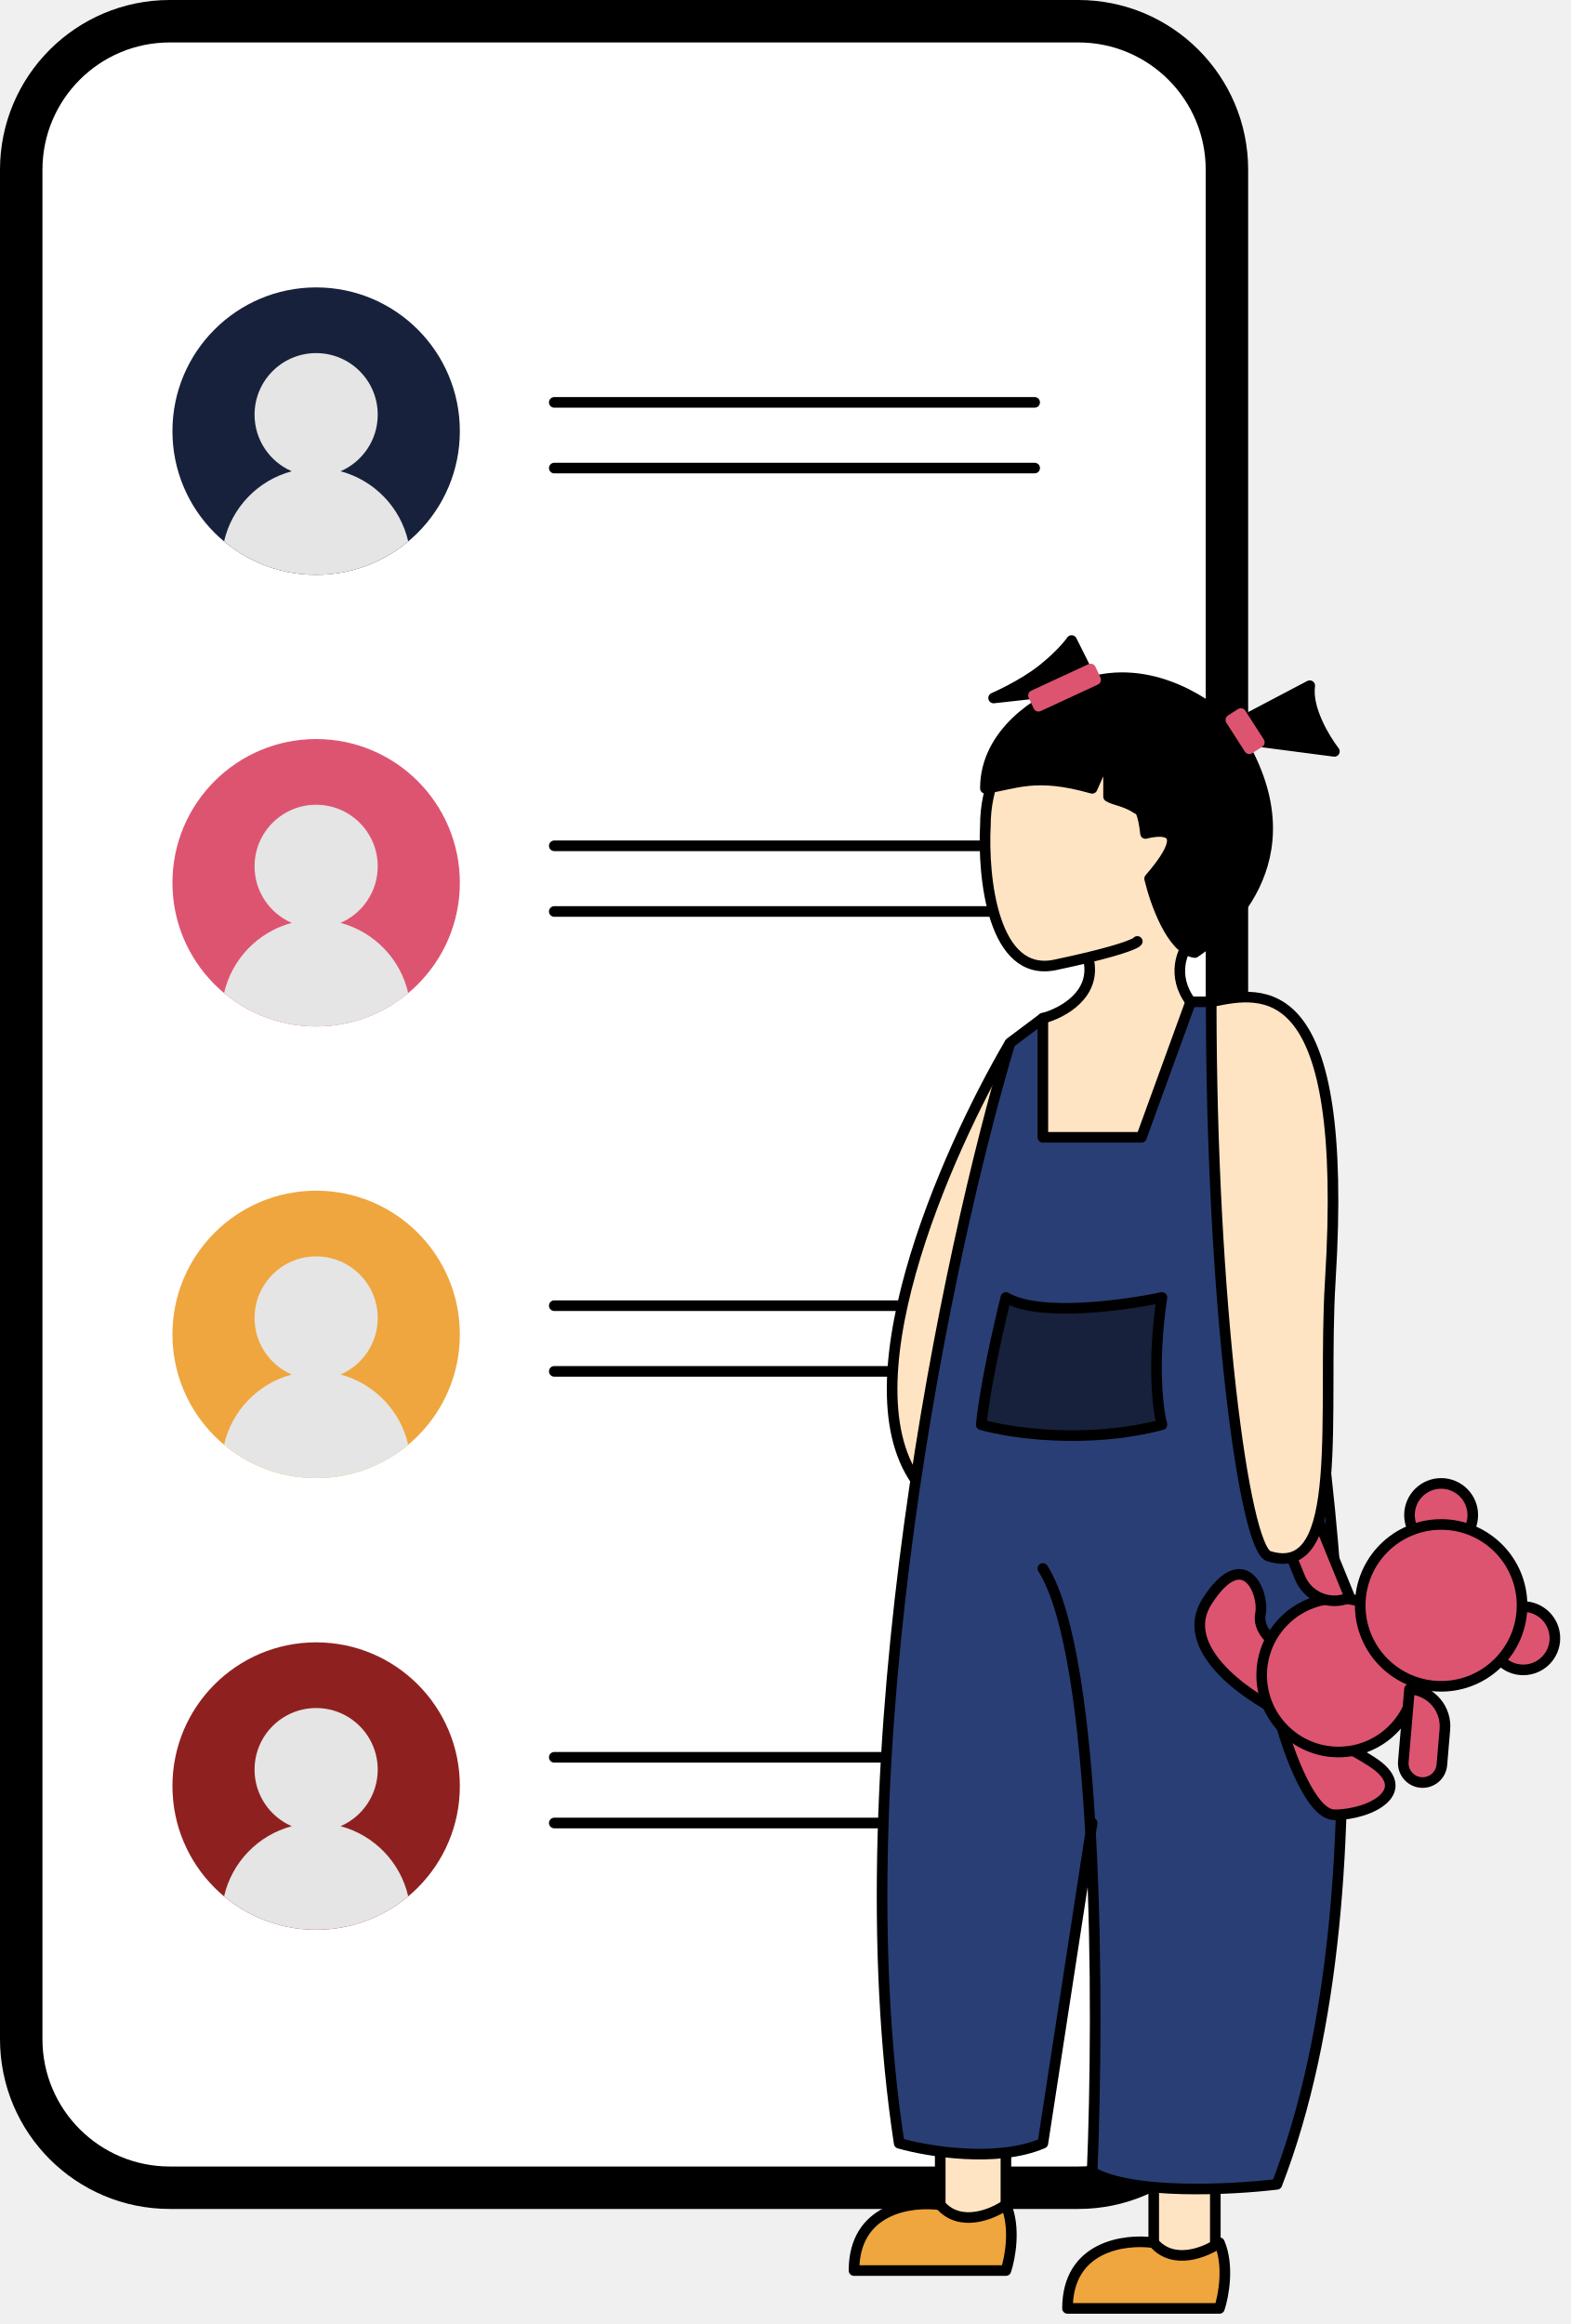
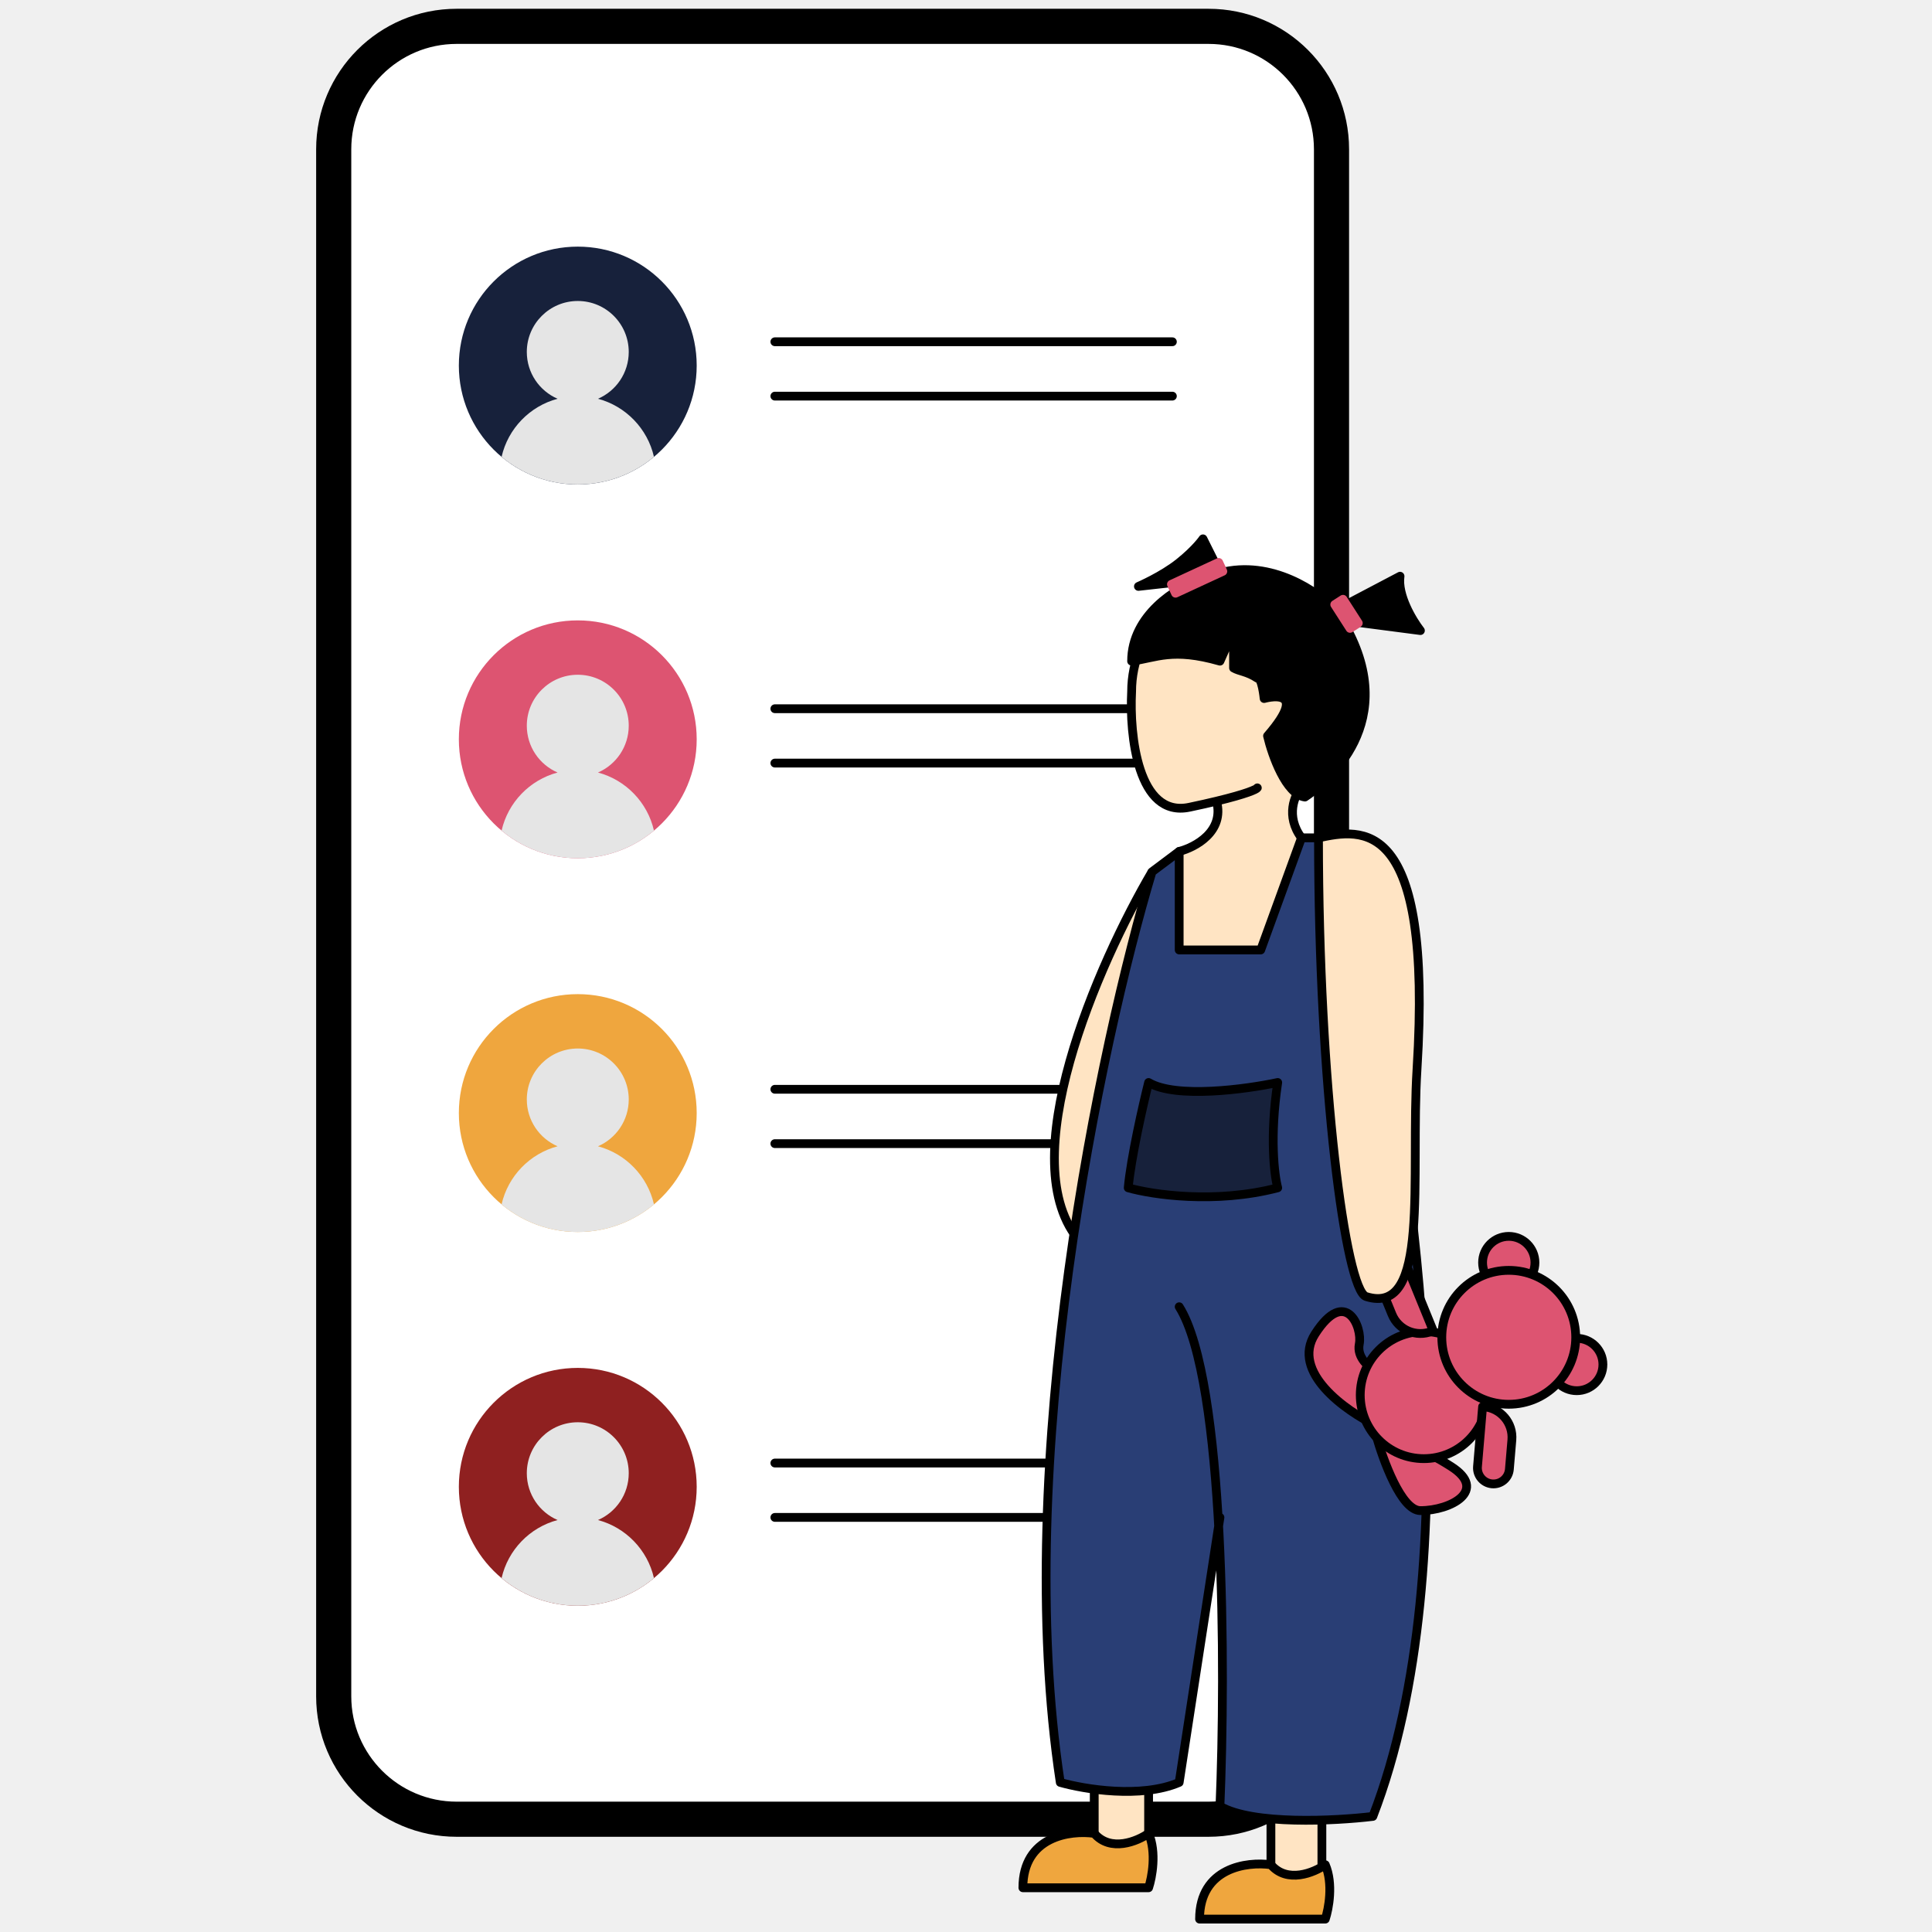
- <svg xmlns="http://www.w3.org/2000/svg" width="148" height="219" viewBox="0 0 148 219" fill="none">
-   <rect x="2" y="2" width="113.621" height="204.158" rx="14" fill="white" stroke="black" stroke-width="4" />
-   <circle cx="29.792" cy="40.626" r="13.542" fill="#17213B" />
-   <path fill-rule="evenodd" clip-rule="evenodd" d="M21.115 51.023C21.847 47.807 24.321 45.254 27.492 44.408C25.431 43.517 23.988 41.466 23.988 39.078C23.988 35.873 26.587 33.274 29.792 33.274C32.997 33.274 35.596 35.873 35.596 39.078C35.596 41.466 34.153 43.517 32.092 44.408C35.263 45.254 37.737 47.807 38.469 51.023C36.119 52.986 33.093 54.168 29.792 54.168C26.49 54.168 23.465 52.986 21.115 51.023Z" fill="#E5E5E5" />
-   <circle cx="29.792" cy="83.186" r="13.542" fill="#DD5471" />
-   <path fill-rule="evenodd" clip-rule="evenodd" d="M21.115 93.583C21.847 90.367 24.321 87.814 27.492 86.968C25.431 86.078 23.988 84.026 23.988 81.638C23.988 78.433 26.587 75.835 29.792 75.835C32.997 75.835 35.596 78.433 35.596 81.638C35.596 84.026 34.153 86.078 32.092 86.968C35.263 87.814 37.737 90.368 38.469 93.584C36.119 95.547 33.093 96.728 29.792 96.728C26.49 96.728 23.465 95.546 21.115 93.583Z" fill="#E5E5E5" />
-   <circle cx="29.792" cy="125.746" r="13.542" fill="#EFA63E" />
-   <path fill-rule="evenodd" clip-rule="evenodd" d="M21.115 136.143C21.847 132.928 24.321 130.374 27.492 129.529C25.431 128.638 23.988 126.587 23.988 124.199C23.988 120.993 26.587 118.395 29.792 118.395C32.997 118.395 35.596 120.993 35.596 124.199C35.596 126.587 34.153 128.638 32.092 129.529C35.263 130.375 37.736 132.928 38.469 136.144C36.119 138.107 33.093 139.288 29.792 139.288C26.49 139.288 23.465 138.107 21.115 136.143Z" fill="#E5E5E5" />
-   <circle cx="29.792" cy="168.307" r="13.542" fill="#8F2020" />
-   <path fill-rule="evenodd" clip-rule="evenodd" d="M21.115 178.703C21.847 175.488 24.321 172.935 27.492 172.089C25.431 171.198 23.988 169.147 23.988 166.759C23.988 163.554 26.587 160.955 29.792 160.955C32.997 160.955 35.596 163.554 35.596 166.759C35.596 169.147 34.153 171.198 32.092 172.089C35.263 172.935 37.737 175.488 38.469 178.704C36.119 180.667 33.093 181.848 29.792 181.848C26.49 181.848 23.465 180.667 21.115 178.703Z" fill="#E5E5E5" />
-   <path d="M52.233 37.917H97.502" stroke="black" stroke-linecap="round" stroke-linejoin="round" />
-   <path d="M52.233 79.704H97.502" stroke="black" stroke-linecap="round" stroke-linejoin="round" />
-   <path d="M52.233 123.038H97.502" stroke="black" stroke-linecap="round" stroke-linejoin="round" />
-   <path d="M52.233 165.598H97.502" stroke="black" stroke-linecap="round" stroke-linejoin="round" />
-   <path d="M52.233 44.108H97.502" stroke="black" stroke-linecap="round" stroke-linejoin="round" />
-   <path d="M52.233 85.894H97.502" stroke="black" stroke-linecap="round" stroke-linejoin="round" />
-   <path d="M52.233 129.228H97.502" stroke="black" stroke-linecap="round" stroke-linejoin="round" />
-   <path d="M52.233 171.789H97.502" stroke="black" stroke-linecap="round" stroke-linejoin="round" />
-   <path d="M95.18 98.275C89.118 108.593 79.007 131.473 87.055 140.449L95.18 98.275Z" fill="#FFE4C3" stroke="black" />
-   <path d="M105.627 65.001C98.575 65.001 92.859 70.718 92.859 77.769C92.601 82.67 93.555 92.162 99.436 90.924C100.633 90.672 101.657 90.441 102.532 90.229C103.46 93.698 100.081 95.491 98.275 95.954L97.115 107.948H108.335L112.204 94.406C110.347 91.93 111.431 89.451 112.204 88.715C115.914 86.481 118.395 82.415 118.395 77.769C118.395 70.718 112.679 65.001 105.627 65.001Z" fill="#FFE4C3" />
-   <path d="M112.204 94.406C110.347 91.93 111.431 89.451 112.204 88.715C115.914 86.481 118.395 82.415 118.395 77.769C118.395 70.718 112.679 65.001 105.627 65.001C98.575 65.001 92.859 70.718 92.859 77.769C92.601 82.67 93.555 92.162 99.436 90.924C100.633 90.672 101.657 90.441 102.532 90.229M107.175 88.715C107.072 88.891 105.954 89.403 102.532 90.229M98.275 95.954C100.081 95.491 103.46 93.698 102.532 90.229" stroke="black" stroke-linecap="round" stroke-linejoin="round" />
-   <path d="M88.603 200.033V208.932C89.222 211.408 92.988 209.964 94.793 208.932V201.194L88.603 200.033Z" fill="#FFE4C3" stroke="black" stroke-linecap="round" stroke-linejoin="round" />
-   <path d="M108.722 204.289V211.641C108.722 214.581 112.591 214.155 114.526 213.575V204.289H108.722Z" fill="#FFE4C3" stroke="black" stroke-linecap="round" stroke-linejoin="round" />
-   <path d="M84.734 201.968C79.162 165.443 89.377 117.621 95.18 98.275L98.275 95.954V107.174H107.561L112.204 94.406H114.913C114.268 99.952 114.448 111.121 120.329 111.43C124.972 130.905 131.473 177.051 120.329 205.837C116.073 206.353 106.633 206.843 102.918 204.676C103.249 196.752 103.403 184.224 102.769 172.762L98.275 201.968C93.942 203.825 87.442 202.742 84.734 201.968Z" fill="#293E75" />
-   <path d="M102.918 171.789L98.275 201.968C93.942 203.825 87.442 202.742 84.734 201.968C79.162 165.443 89.377 117.621 95.18 98.275L98.275 95.954V107.174H107.561L112.204 94.406H114.913C114.268 99.952 114.448 111.121 120.329 111.43C124.972 130.905 131.473 177.051 120.329 205.837C116.073 206.353 106.633 206.843 102.918 204.676C103.563 189.2 103.538 156.157 98.275 147.8" stroke="black" stroke-linecap="round" stroke-linejoin="round" />
-   <path d="M92.472 134.258C92.781 130.853 94.148 124.843 94.793 122.264C97.889 124.121 105.885 123.038 109.496 122.264C108.567 128.455 109.109 132.84 109.496 134.258C102.377 136.115 95.18 135.032 92.472 134.258Z" fill="#17213B" stroke="black" stroke-linecap="round" stroke-linejoin="round" />
-   <circle cx="135.806" cy="142.77" r="2.982" fill="#DD5471" stroke="black" stroke-linecap="round" stroke-linejoin="round" />
-   <circle cx="143.544" cy="154.378" r="2.982" fill="#DD5471" stroke="black" stroke-linecap="round" stroke-linejoin="round" />
-   <path d="M118.782 152.056C118.472 153.604 119.943 154.765 120.716 155.152V161.342C117.234 159.665 110.966 155.229 113.752 150.895C117.234 145.479 119.169 150.122 118.782 152.056Z" fill="#DD5471" stroke="black" stroke-linecap="round" stroke-linejoin="round" />
-   <path d="M125.746 171.015C123.558 171.015 121.49 165.211 120.716 162.503C121.469 162.214 122.729 164.225 124.199 164.437C126.004 164.698 125.507 163.617 129.228 165.985C133.484 168.693 129.228 171.015 125.746 171.015Z" fill="#DD5471" stroke="black" stroke-linecap="round" stroke-linejoin="round" />
-   <circle cx="126.133" cy="157.86" r="7.238" fill="#DD5471" stroke="black" stroke-linecap="round" stroke-linejoin="round" />
-   <circle cx="135.806" cy="151.282" r="7.625" fill="#DD5471" stroke="black" stroke-linecap="round" stroke-linejoin="round" />
-   <path d="M133.905 167.97C132.903 167.884 132.16 167.003 132.245 166L132.826 159.174L132.969 159.186C134.895 159.35 136.323 161.045 136.159 162.971L135.875 166.309C135.79 167.312 134.908 168.055 133.905 167.97Z" fill="#DD5471" stroke="black" stroke-linecap="round" stroke-linejoin="round" />
-   <path d="M120.509 143.777C120.129 142.846 120.576 141.783 121.507 141.402C122.438 141.022 123.502 141.469 123.882 142.4L127.203 150.534L127.071 150.588C125.281 151.319 123.238 150.46 122.507 148.671L120.509 143.777Z" fill="#DD5471" stroke="black" stroke-linecap="round" stroke-linejoin="round" />
-   <path d="M125.359 120.716C127.173 91.698 119.04 93.375 114.139 94.406C114.139 122.651 117.234 145.906 119.556 146.639C126.907 148.961 124.586 133.098 125.359 120.716Z" fill="#FFE4C4" stroke="black" stroke-linecap="round" stroke-linejoin="round" />
-   <path d="M94.793 213.962H80.478C80.478 208.081 85.894 207.385 88.603 207.772C90.46 209.938 93.504 208.674 94.793 207.772C95.722 209.938 95.18 212.801 94.793 213.962Z" fill="#EFA63E" stroke="black" stroke-linecap="round" stroke-linejoin="round" />
-   <path d="M114.913 217.532H100.597C100.597 211.651 106.014 210.954 108.722 211.341C110.579 213.508 113.623 212.244 114.913 211.341C115.841 213.508 115.3 216.371 114.913 217.532Z" fill="#EFA63E" stroke="black" stroke-linecap="round" stroke-linejoin="round" />
-   <path d="M102.918 74.287C97.502 72.739 95.696 73.9 92.859 74.287C92.859 69.025 98.018 65.904 100.597 65.001L93.633 65.775C93.633 65.775 96.341 64.614 98.275 63.067C100.21 61.519 100.984 60.358 100.984 60.358L102.918 64.227C108.8 62.68 114.139 66.42 116.073 68.483L123.425 64.614C123.115 66.781 124.843 69.644 125.746 70.805L116.847 69.644C123.812 81.251 114.913 88.216 112.591 89.763C110.425 89.454 108.851 84.992 108.335 82.799C113.365 76.995 107.948 78.543 107.948 78.543C107.948 78.543 107.715 76.114 107.174 76.222C106.014 75.448 105.111 75.448 104.466 75.061V70.805L102.918 74.287Z" fill="black" stroke="black" stroke-linecap="round" stroke-linejoin="round" />
-   <rect x="115.991" y="67.843" width="1.118" height="3.225" transform="rotate(-32.6941 115.991 67.8434)" fill="#DD5471" stroke="#DD5471" stroke-linecap="round" stroke-linejoin="round" />
-   <rect x="102.777" y="63.044" width="1.118" height="5.935" transform="rotate(65.1576 102.777 63.0438)" fill="#DD5471" stroke="#DD5471" stroke-linecap="round" stroke-linejoin="round" />
+ <svg xmlns="http://www.w3.org/2000/svg" width="220" height="220" viewBox="0 0 220 220" fill="none">
+   <rect x="38" y="3" width="113.621" height="204.158" rx="14" fill="white" stroke="black" stroke-width="4" />
+   <circle cx="65.792" cy="41.626" r="13.542" fill="#17213B" />
+   <path fill-rule="evenodd" clip-rule="evenodd" d="M57.115 52.023C57.847 48.807 60.321 46.254 63.492 45.408C61.431 44.517 59.988 42.466 59.988 40.078C59.988 36.873 62.587 34.274 65.792 34.274C68.997 34.274 71.596 36.873 71.596 40.078C71.596 42.466 70.153 44.517 68.092 45.408C71.263 46.254 73.737 48.807 74.469 52.023C72.119 53.986 69.093 55.168 65.792 55.168C62.49 55.168 59.465 53.986 57.115 52.023Z" fill="#E5E5E5" />
+   <circle cx="65.792" cy="84.186" r="13.542" fill="#DD5471" />
+   <path fill-rule="evenodd" clip-rule="evenodd" d="M57.115 94.583C57.847 91.367 60.321 88.814 63.492 87.968C61.431 87.078 59.988 85.026 59.988 82.638C59.988 79.433 62.587 76.835 65.792 76.835C68.997 76.835 71.596 79.433 71.596 82.638C71.596 85.026 70.153 87.078 68.092 87.968C71.263 88.814 73.737 91.368 74.469 94.584C72.119 96.547 69.093 97.728 65.792 97.728C62.49 97.728 59.465 96.546 57.115 94.583Z" fill="#E5E5E5" />
+   <circle cx="65.792" cy="126.746" r="13.542" fill="#EFA63E" />
+   <path fill-rule="evenodd" clip-rule="evenodd" d="M57.115 137.143C57.847 133.928 60.321 131.374 63.492 130.529C61.431 129.638 59.988 127.587 59.988 125.199C59.988 121.993 62.587 119.395 65.792 119.395C68.997 119.395 71.596 121.993 71.596 125.199C71.596 127.587 70.153 129.638 68.092 130.529C71.263 131.375 73.737 133.928 74.469 137.144C72.119 139.107 69.093 140.288 65.792 140.288C62.49 140.288 59.465 139.107 57.115 137.143Z" fill="#E5E5E5" />
+   <circle cx="65.792" cy="169.307" r="13.542" fill="#8F2020" />
+   <path fill-rule="evenodd" clip-rule="evenodd" d="M57.115 179.703C57.847 176.488 60.321 173.935 63.492 173.089C61.431 172.198 59.988 170.147 59.988 167.759C59.988 164.554 62.587 161.955 65.792 161.955C68.997 161.955 71.596 164.554 71.596 167.759C71.596 170.147 70.153 172.198 68.092 173.089C71.263 173.935 73.737 176.488 74.469 179.704C72.119 181.667 69.093 182.848 65.792 182.848C62.49 182.848 59.465 181.667 57.115 179.703Z" fill="#E5E5E5" />
+   <path d="M88.233 38.917H133.502" stroke="black" stroke-linecap="round" stroke-linejoin="round" />
+   <path d="M88.233 80.704H133.502" stroke="black" stroke-linecap="round" stroke-linejoin="round" />
+   <path d="M88.233 124.038H133.502" stroke="black" stroke-linecap="round" stroke-linejoin="round" />
+   <path d="M88.233 166.598H133.502" stroke="black" stroke-linecap="round" stroke-linejoin="round" />
+   <path d="M88.233 45.108H133.502" stroke="black" stroke-linecap="round" stroke-linejoin="round" />
+   <path d="M88.233 86.894H133.502" stroke="black" stroke-linecap="round" stroke-linejoin="round" />
+   <path d="M88.233 130.228H133.502" stroke="black" stroke-linecap="round" stroke-linejoin="round" />
+   <path d="M88.233 172.789H133.502" stroke="black" stroke-linecap="round" stroke-linejoin="round" />
+   <path d="M131.18 99.275C125.118 109.593 115.007 132.472 123.055 141.449L131.18 99.275Z" fill="#FFE4C3" stroke="black" />
+   <path d="M141.627 66.001C134.575 66.001 128.859 71.718 128.859 78.769C128.601 83.67 129.555 93.162 135.436 91.924C136.633 91.672 137.657 91.441 138.531 91.229C139.46 94.698 136.081 96.491 134.275 96.954L133.115 108.948H144.335L148.204 95.406C146.347 92.93 147.431 90.451 148.204 89.715C151.914 87.481 154.395 83.415 154.395 78.769C154.395 71.718 148.679 66.001 141.627 66.001Z" fill="#FFE4C3" />
+   <path d="M148.204 95.406C146.347 92.93 147.431 90.451 148.204 89.715C151.914 87.481 154.395 83.415 154.395 78.769C154.395 71.718 148.679 66.001 141.627 66.001C134.575 66.001 128.859 71.718 128.859 78.769C128.601 83.67 129.555 93.162 135.436 91.924C136.633 91.672 137.657 91.441 138.531 91.229M143.174 89.715C143.072 89.891 141.954 90.403 138.531 91.229M134.275 96.954C136.081 96.491 139.46 94.698 138.531 91.229" stroke="black" stroke-linecap="round" stroke-linejoin="round" />
+   <path d="M124.603 201.033V209.932C125.222 212.408 128.988 210.964 130.793 209.932V202.194L124.603 201.033Z" fill="#FFE4C3" stroke="black" stroke-linecap="round" stroke-linejoin="round" />
+   <path d="M144.722 205.289V212.641C144.722 215.581 148.591 215.155 150.526 214.575V205.289H144.722Z" fill="#FFE4C3" stroke="black" stroke-linecap="round" stroke-linejoin="round" />
+   <path d="M120.734 202.968C115.162 166.443 125.377 118.621 131.18 99.275L134.275 96.954V108.174H143.561L148.204 95.406H150.913C150.268 100.952 150.448 112.121 156.329 112.43C160.972 131.905 167.472 178.051 156.329 206.837C152.073 207.353 142.633 207.843 138.918 205.676C139.249 197.752 139.403 185.224 138.769 173.762L134.275 202.968C129.942 204.825 123.442 203.742 120.734 202.968Z" fill="#293E75" />
+   <path d="M138.918 172.789L134.275 202.968C129.942 204.825 123.442 203.742 120.734 202.968C115.162 166.443 125.377 118.621 131.18 99.275L134.275 96.954V108.174H143.561L148.204 95.406H150.913C150.268 100.952 150.448 112.121 156.329 112.43C160.972 131.905 167.472 178.051 156.329 206.837C152.073 207.353 142.633 207.843 138.918 205.676C139.563 190.2 139.537 157.157 134.275 148.8" stroke="black" stroke-linecap="round" stroke-linejoin="round" />
+   <path d="M128.472 135.258C128.781 131.853 130.148 125.843 130.793 123.264C133.889 125.121 141.885 124.038 145.496 123.264C144.567 129.455 145.109 133.84 145.496 135.258C138.377 137.115 131.18 136.032 128.472 135.258Z" fill="#17213B" stroke="black" stroke-linecap="round" stroke-linejoin="round" />
+   <circle cx="171.806" cy="143.77" r="2.982" fill="#DD5471" stroke="black" stroke-linecap="round" stroke-linejoin="round" />
+   <circle cx="179.544" cy="155.378" r="2.982" fill="#DD5471" stroke="black" stroke-linecap="round" stroke-linejoin="round" />
+   <path d="M154.782 153.056C154.472 154.604 155.943 155.765 156.716 156.152V162.342C153.234 160.665 146.966 156.229 149.752 151.895C153.234 146.479 155.169 151.122 154.782 153.056Z" fill="#DD5471" stroke="black" stroke-linecap="round" stroke-linejoin="round" />
+   <path d="M161.746 172.015C159.557 172.015 157.49 166.211 156.716 163.503C157.468 163.214 158.729 165.225 160.199 165.437C162.004 165.698 161.507 164.617 165.228 166.985C169.484 169.693 165.228 172.015 161.746 172.015Z" fill="#DD5471" stroke="black" stroke-linecap="round" stroke-linejoin="round" />
+   <circle cx="162.133" cy="158.86" r="7.238" fill="#DD5471" stroke="black" stroke-linecap="round" stroke-linejoin="round" />
+   <circle cx="171.806" cy="152.282" r="7.625" fill="#DD5471" stroke="black" stroke-linecap="round" stroke-linejoin="round" />
+   <path d="M168.245 167L168.826 160.174L168.969 160.186C170.895 160.35 172.323 162.045 172.159 163.971L171.875 167.309C171.789 168.312 170.908 169.055 169.905 168.97C168.903 168.884 168.16 168.003 168.245 167Z" fill="#DD5471" stroke="black" stroke-linecap="round" stroke-linejoin="round" />
+   <path d="M159.882 143.4L163.203 151.534L163.071 151.588C161.281 152.319 159.238 151.46 158.507 149.671L156.509 144.777C156.129 143.846 156.576 142.783 157.507 142.402C158.438 142.022 159.502 142.469 159.882 143.4Z" fill="#DD5471" stroke="black" stroke-linecap="round" stroke-linejoin="round" />
+   <path d="M161.359 121.716C163.173 92.698 155.04 94.375 150.139 95.406C150.139 123.651 153.234 146.906 155.556 147.639C162.907 149.961 160.586 134.097 161.359 121.716Z" fill="#FFE4C4" stroke="black" stroke-linecap="round" stroke-linejoin="round" />
+   <path d="M130.793 214.962H116.478C116.478 209.081 121.894 208.385 124.603 208.772C126.46 210.938 129.504 209.674 130.793 208.772C131.722 210.938 131.18 213.801 130.793 214.962Z" fill="#EFA63E" stroke="black" stroke-linecap="round" stroke-linejoin="round" />
+   <path d="M150.913 218.532H136.597C136.597 212.651 142.014 211.954 144.722 212.341C146.579 214.508 149.623 213.244 150.913 212.341C151.841 214.508 151.3 217.371 150.913 218.532Z" fill="#EFA63E" stroke="black" stroke-linecap="round" stroke-linejoin="round" />
+   <path d="M138.918 75.287C133.502 73.739 131.696 74.9 128.859 75.287C128.859 70.025 134.018 66.904 136.597 66.001L129.633 66.775C129.633 66.775 132.341 65.614 134.276 64.067C136.21 62.519 136.984 61.358 136.984 61.358L138.918 65.227C144.8 63.68 150.139 67.42 152.073 69.483L159.425 65.614C159.115 67.781 160.843 70.644 161.746 71.805L152.847 70.644C159.812 82.251 150.913 89.216 148.591 90.763C146.425 90.454 144.851 85.992 144.335 83.799C149.365 77.995 143.948 79.543 143.948 79.543C143.948 79.543 143.715 77.114 143.174 77.222C142.014 76.448 141.111 76.448 140.466 76.061V71.805L138.918 75.287Z" fill="black" stroke="black" stroke-linecap="round" stroke-linejoin="round" />
+   <rect x="151.99" y="68.843" width="1.118" height="3.225" transform="rotate(-32.6941 151.99 68.8434)" fill="#DD5471" stroke="#DD5471" stroke-linecap="round" stroke-linejoin="round" />
+   <rect x="138.777" y="64.044" width="1.118" height="5.935" transform="rotate(65.1576 138.777 64.0438)" fill="#DD5471" stroke="#DD5471" stroke-linecap="round" stroke-linejoin="round" />
</svg>
